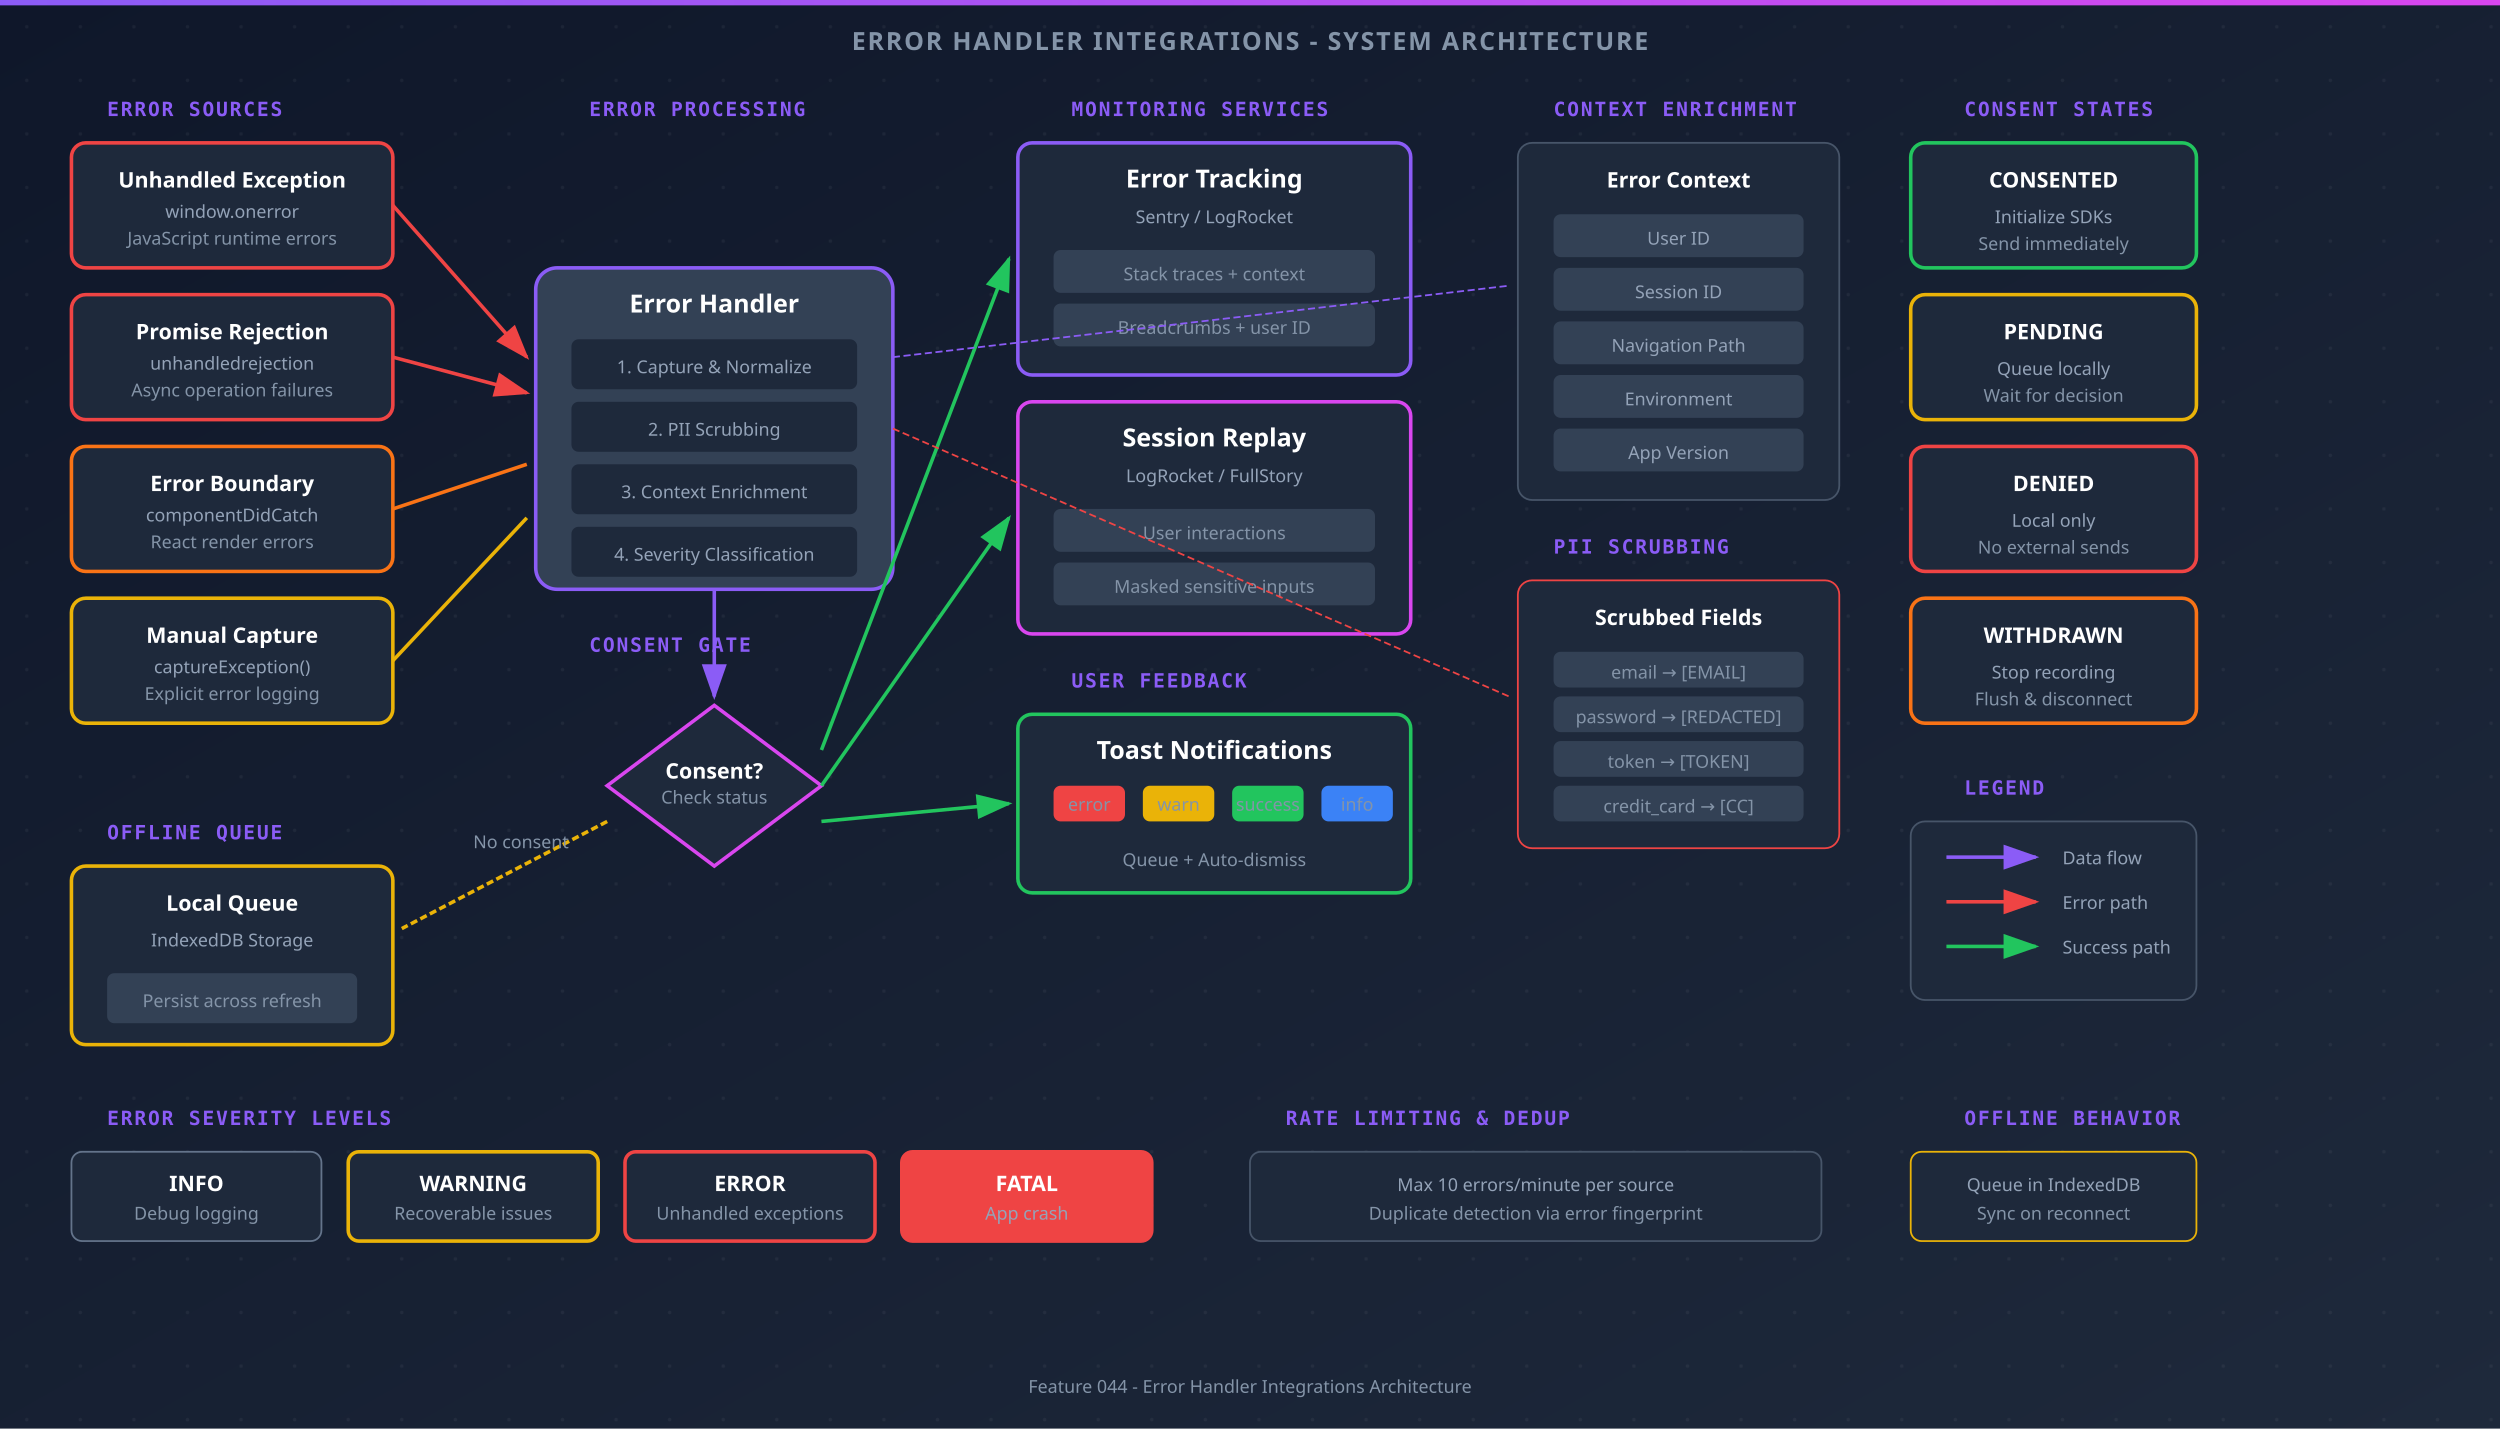
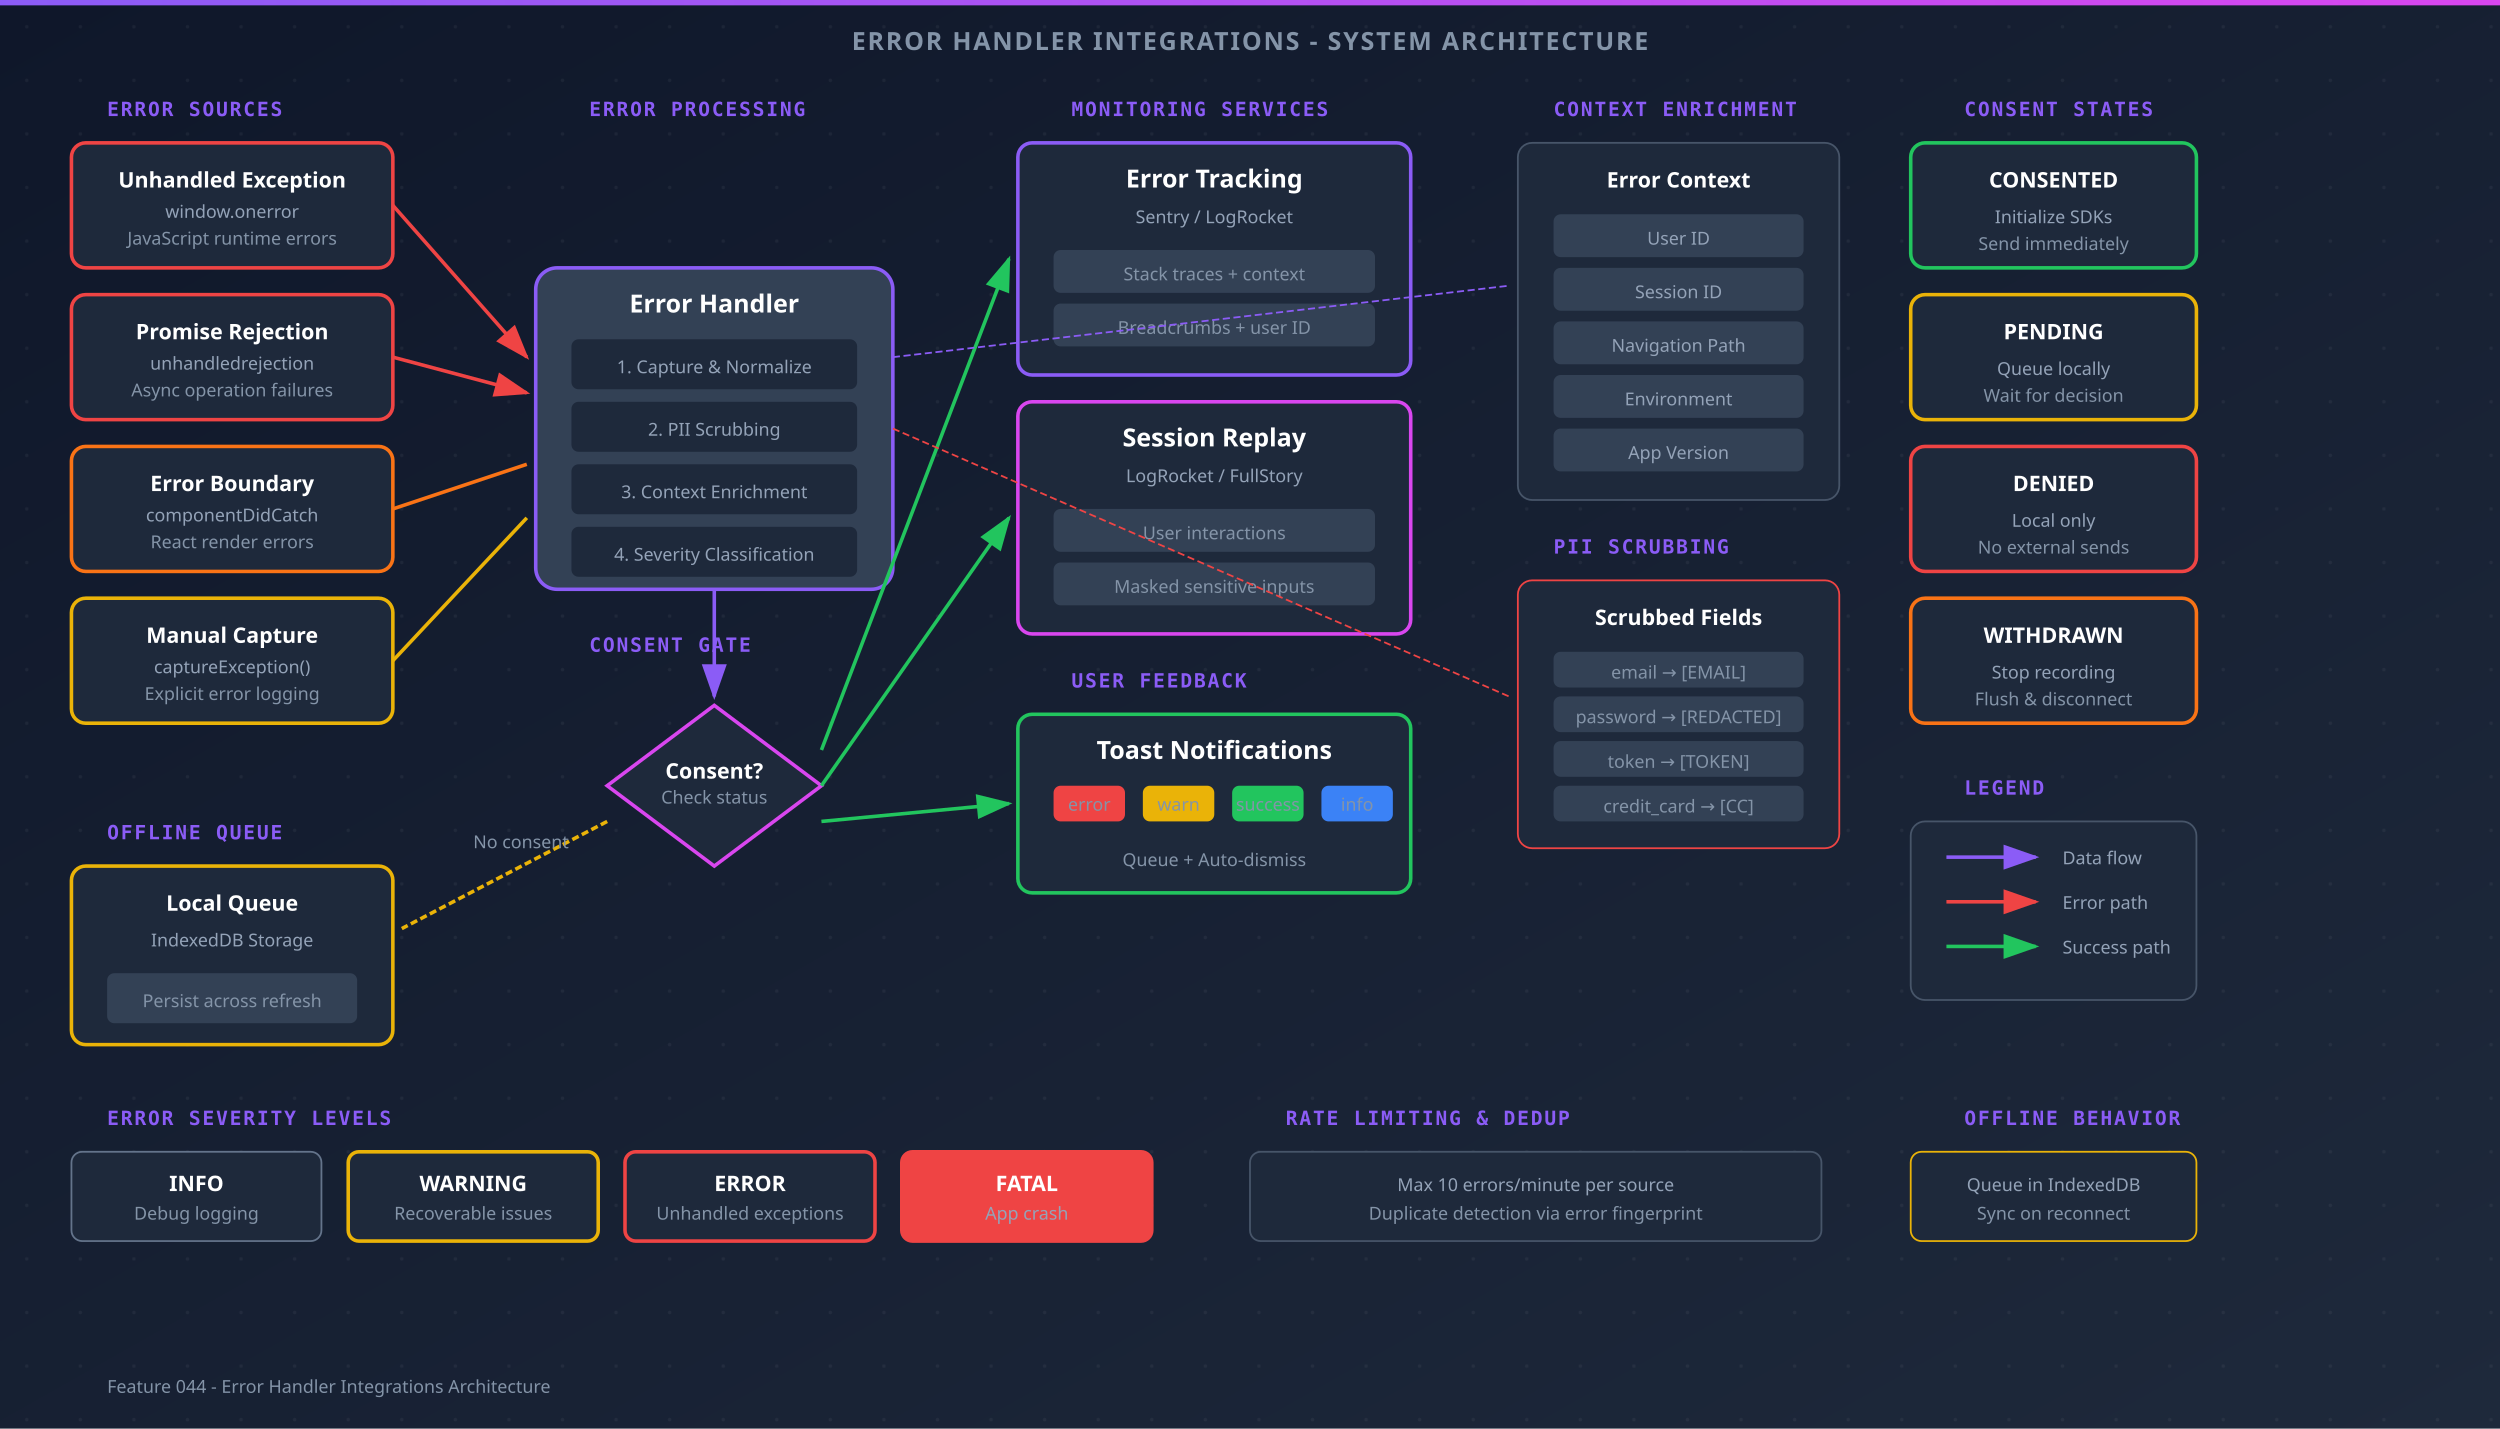
<svg xmlns="http://www.w3.org/2000/svg" viewBox="0 0 1400 800" width="1400" height="800">
  <defs>
    <linearGradient id="bgGrad" x1="0%" y1="0%" x2="100%" y2="100%">
      <stop offset="0%" style="stop-color:#0f172a" />
      <stop offset="100%" style="stop-color:#1e293b" />
    </linearGradient>
    <linearGradient id="accentGrad" x1="0%" y1="0%" x2="100%" y2="0%">
      <stop offset="0%" style="stop-color:#8b5cf6" />
      <stop offset="100%" style="stop-color:#d946ef" />
    </linearGradient>
    <linearGradient id="errorGrad" x1="0%" y1="0%" x2="100%" y2="0%">
      <stop offset="0%" style="stop-color:#ef4444" />
      <stop offset="100%" style="stop-color:#f97316" />
    </linearGradient>
    <linearGradient id="successGrad" x1="0%" y1="0%" x2="100%" y2="0%">
      <stop offset="0%" style="stop-color:#22c55e" />
      <stop offset="100%" style="stop-color:#10b981" />
    </linearGradient>
    <marker id="arrowhead" markerWidth="10" markerHeight="7" refX="9" refY="3.5" orient="auto">
      <polygon points="0 0, 10 3.5, 0 7" fill="#8b5cf6" />
    </marker>
    <marker id="arrowheadError" markerWidth="10" markerHeight="7" refX="9" refY="3.5" orient="auto">
      <polygon points="0 0, 10 3.5, 0 7" fill="#ef4444" />
    </marker>
    <marker id="arrowheadSuccess" markerWidth="10" markerHeight="7" refX="9" refY="3.5" orient="auto">
      <polygon points="0 0, 10 3.5, 0 7" fill="#22c55e" />
    </marker>
    <style>
      .heading-lg { fill: #ffffff; font-family: system-ui, sans-serif; font-size: 20px; font-weight: bold; }
      .heading { fill: #ffffff; font-family: system-ui, sans-serif; font-size: 14px; font-weight: bold; }
      .heading-sm { fill: #ffffff; font-family: system-ui, sans-serif; font-size: 12px; font-weight: bold; }
      .text-md { fill: #cbd5e1; font-family: system-ui, sans-serif; font-size: 12px; }
      .text-sm { fill: #94a3b8; font-family: system-ui, sans-serif; font-size: 10px; }
      .text-muted { fill: #8494a8; font-family: system-ui, sans-serif; font-size: 10px; }
      .annotation { fill: #8b5cf6; font-family: monospace; font-size: 10px; font-weight: 600; }
      .label-section { fill: #8b5cf6; font-family: monospace; font-size: 11px; font-weight: bold; letter-spacing: 1px; }
      .label-error { fill: #ef4444; font-family: monospace; font-size: 10px; font-weight: bold; }
      .label-success { fill: #22c55e; font-family: monospace; font-size: 10px; font-weight: bold; }
    </style>
  </defs>
  <rect width="1400" height="800" fill="url(#bgGrad)" />
  <g opacity="0.05">
    <pattern id="dots" width="30" height="30" patternUnits="userSpaceOnUse">
      <circle cx="15" cy="15" r="1" fill="#fff" />
    </pattern>
    <rect width="1400" height="800" fill="url(#dots)" />
  </g>
  <rect x="0" y="0" width="1400" height="3" fill="url(#accentGrad)" />
  <text x="700" y="28" text-anchor="middle" font-family="system-ui, sans-serif" font-size="14" font-weight="600" fill="#8494a8" letter-spacing="1">ERROR HANDLER INTEGRATIONS - SYSTEM ARCHITECTURE</text>
  <text x="60" y="65" class="label-section">ERROR SOURCES</text>
  <rect x="40" y="80" width="180" height="70" rx="8" fill="#1e293b" stroke="#ef4444" stroke-width="2" />
  <text x="130" y="105" text-anchor="middle" class="heading-sm">Unhandled Exception</text>
  <text x="130" y="122" text-anchor="middle" class="text-sm">window.onerror</text>
  <text x="130" y="137" text-anchor="middle" class="text-muted">JavaScript runtime errors</text>
  <rect x="40" y="165" width="180" height="70" rx="8" fill="#1e293b" stroke="#ef4444" stroke-width="2" />
  <text x="130" y="190" text-anchor="middle" class="heading-sm">Promise Rejection</text>
  <text x="130" y="207" text-anchor="middle" class="text-sm">unhandledrejection</text>
  <text x="130" y="222" text-anchor="middle" class="text-muted">Async operation failures</text>
  <rect x="40" y="250" width="180" height="70" rx="8" fill="#1e293b" stroke="#f97316" stroke-width="2" />
  <text x="130" y="275" text-anchor="middle" class="heading-sm">Error Boundary</text>
  <text x="130" y="292" text-anchor="middle" class="text-sm">componentDidCatch</text>
  <text x="130" y="307" text-anchor="middle" class="text-muted">React render errors</text>
  <rect x="40" y="335" width="180" height="70" rx="8" fill="#1e293b" stroke="#eab308" stroke-width="2" />
  <text x="130" y="360" text-anchor="middle" class="heading-sm">Manual Capture</text>
  <text x="130" y="377" text-anchor="middle" class="text-sm">captureException()</text>
  <text x="130" y="392" text-anchor="middle" class="text-muted">Explicit error logging</text>
  <text x="330" y="65" class="label-section">ERROR PROCESSING</text>
  <rect x="300" y="150" width="200" height="180" rx="12" fill="#334155" stroke="#8b5cf6" stroke-width="2" />
  <text x="400" y="175" text-anchor="middle" class="heading">Error Handler</text>
  <rect x="320" y="190" width="160" height="28" rx="4" fill="#1e293b" />
  <text x="400" y="209" text-anchor="middle" class="text-sm">1. Capture &amp; Normalize</text>
  <rect x="320" y="225" width="160" height="28" rx="4" fill="#1e293b" />
  <text x="400" y="244" text-anchor="middle" class="text-sm">2. PII Scrubbing</text>
  <rect x="320" y="260" width="160" height="28" rx="4" fill="#1e293b" />
  <text x="400" y="279" text-anchor="middle" class="text-sm">3. Context Enrichment</text>
  <rect x="320" y="295" width="160" height="28" rx="4" fill="#1e293b" />
  <text x="400" y="314" text-anchor="middle" class="text-sm">4. Severity Classification</text>
  <text x="330" y="365" class="label-section">CONSENT GATE</text>
  <polygon points="400,395 460,440 400,485 340,440" fill="#1e293b" stroke="#d946ef" stroke-width="2" />
  <text x="400" y="436" text-anchor="middle" class="heading-sm">Consent?</text>
  <text x="400" y="450" text-anchor="middle" class="text-muted">Check status</text>
  <text x="60" y="470" class="label-section">OFFLINE QUEUE</text>
  <rect x="40" y="485" width="180" height="100" rx="8" fill="#1e293b" stroke="#eab308" stroke-width="2" />
  <text x="130" y="510" text-anchor="middle" class="heading-sm">Local Queue</text>
  <text x="130" y="530" text-anchor="middle" class="text-sm">IndexedDB Storage</text>
  <rect x="60" y="545" width="140" height="28" rx="4" fill="#334155" />
  <text x="130" y="564" text-anchor="middle" class="text-muted">Persist across refresh</text>
  <text x="600" y="65" class="label-section">MONITORING SERVICES</text>
  <rect x="570" y="80" width="220" height="130" rx="8" fill="#1e293b" stroke="#8b5cf6" stroke-width="2" />
  <text x="680" y="105" text-anchor="middle" class="heading">Error Tracking</text>
  <text x="680" y="125" text-anchor="middle" class="text-sm">Sentry / LogRocket</text>
  <rect x="590" y="140" width="180" height="24" rx="4" fill="#334155" />
  <text x="680" y="157" text-anchor="middle" class="text-muted">Stack traces + context</text>
  <rect x="590" y="170" width="180" height="24" rx="4" fill="#334155" />
  <text x="680" y="187" text-anchor="middle" class="text-muted">Breadcrumbs + user ID</text>
  <rect x="570" y="225" width="220" height="130" rx="8" fill="#1e293b" stroke="#d946ef" stroke-width="2" />
  <text x="680" y="250" text-anchor="middle" class="heading">Session Replay</text>
  <text x="680" y="270" text-anchor="middle" class="text-sm">LogRocket / FullStory</text>
  <rect x="590" y="285" width="180" height="24" rx="4" fill="#334155" />
  <text x="680" y="302" text-anchor="middle" class="text-muted">User interactions</text>
  <rect x="590" y="315" width="180" height="24" rx="4" fill="#334155" />
  <text x="680" y="332" text-anchor="middle" class="text-muted">Masked sensitive inputs</text>
  <text x="600" y="385" class="label-section">USER FEEDBACK</text>
  <rect x="570" y="400" width="220" height="100" rx="8" fill="#1e293b" stroke="#22c55e" stroke-width="2" />
  <text x="680" y="425" text-anchor="middle" class="heading">Toast Notifications</text>
  <g transform="translate(590, 440)">
    <rect width="40" height="20" rx="4" fill="#ef4444" />
    <text x="20" y="14" text-anchor="middle" class="text-muted" fill="#fff">error</text>
  </g>
  <g transform="translate(640, 440)">
    <rect width="40" height="20" rx="4" fill="#eab308" />
    <text x="20" y="14" text-anchor="middle" class="text-muted" fill="#1a1a2e">warn</text>
  </g>
  <g transform="translate(690, 440)">
    <rect width="40" height="20" rx="4" fill="#22c55e" />
    <text x="20" y="14" text-anchor="middle" class="text-muted" fill="#fff">success</text>
  </g>
  <g transform="translate(740, 440)">
    <rect width="40" height="20" rx="4" fill="#3b82f6" />
    <text x="20" y="14" text-anchor="middle" class="text-muted" fill="#fff">info</text>
  </g>
  <text x="680" y="485" text-anchor="middle" class="text-muted">Queue + Auto-dismiss</text>
  <text x="870" y="65" class="label-section">CONTEXT ENRICHMENT</text>
  <rect x="850" y="80" width="180" height="200" rx="8" fill="#1e293b" stroke="#475569" stroke-width="1" />
  <text x="940" y="105" text-anchor="middle" class="heading-sm">Error Context</text>
  <rect x="870" y="120" width="140" height="24" rx="4" fill="#334155" />
  <text x="940" y="137" text-anchor="middle" class="text-sm">User ID</text>
  <rect x="870" y="150" width="140" height="24" rx="4" fill="#334155" />
  <text x="940" y="167" text-anchor="middle" class="text-sm">Session ID</text>
  <rect x="870" y="180" width="140" height="24" rx="4" fill="#334155" />
  <text x="940" y="197" text-anchor="middle" class="text-sm">Navigation Path</text>
  <rect x="870" y="210" width="140" height="24" rx="4" fill="#334155" />
  <text x="940" y="227" text-anchor="middle" class="text-sm">Environment</text>
  <rect x="870" y="240" width="140" height="24" rx="4" fill="#334155" />
  <text x="940" y="257" text-anchor="middle" class="text-sm">App Version</text>
  <text x="870" y="310" class="label-section">PII SCRUBBING</text>
  <rect x="850" y="325" width="180" height="150" rx="8" fill="#1e293b" stroke="#ef4444" stroke-width="1" />
  <text x="940" y="350" text-anchor="middle" class="heading-sm">Scrubbed Fields</text>
  <rect x="870" y="365" width="140" height="20" rx="4" fill="#334155" />
  <text x="940" y="380" text-anchor="middle" class="text-muted">email → [EMAIL]</text>
  <rect x="870" y="390" width="140" height="20" rx="4" fill="#334155" />
  <text x="940" y="405" text-anchor="middle" class="text-muted">password → [REDACTED]</text>
  <rect x="870" y="415" width="140" height="20" rx="4" fill="#334155" />
  <text x="940" y="430" text-anchor="middle" class="text-muted">token → [TOKEN]</text>
  <rect x="870" y="440" width="140" height="20" rx="4" fill="#334155" />
  <text x="940" y="455" text-anchor="middle" class="text-muted">credit_card → [CC]</text>
  <text x="1100" y="65" class="label-section">CONSENT STATES</text>
  <rect x="1070" y="80" width="160" height="70" rx="8" fill="#1e293b" stroke="#22c55e" stroke-width="2" />
  <text x="1150" y="105" text-anchor="middle" class="heading-sm" fill="#22c55e">CONSENTED</text>
  <text x="1150" y="125" text-anchor="middle" class="text-sm">Initialize SDKs</text>
  <text x="1150" y="140" text-anchor="middle" class="text-muted">Send immediately</text>
  <rect x="1070" y="165" width="160" height="70" rx="8" fill="#1e293b" stroke="#eab308" stroke-width="2" />
  <text x="1150" y="190" text-anchor="middle" class="heading-sm" fill="#eab308">PENDING</text>
  <text x="1150" y="210" text-anchor="middle" class="text-sm">Queue locally</text>
  <text x="1150" y="225" text-anchor="middle" class="text-muted">Wait for decision</text>
  <rect x="1070" y="250" width="160" height="70" rx="8" fill="#1e293b" stroke="#ef4444" stroke-width="2" />
  <text x="1150" y="275" text-anchor="middle" class="heading-sm" fill="#ef4444">DENIED</text>
  <text x="1150" y="295" text-anchor="middle" class="text-sm">Local only</text>
  <text x="1150" y="310" text-anchor="middle" class="text-muted">No external sends</text>
  <rect x="1070" y="335" width="160" height="70" rx="8" fill="#1e293b" stroke="#f97316" stroke-width="2" />
  <text x="1150" y="360" text-anchor="middle" class="heading-sm" fill="#f97316">WITHDRAWN</text>
  <text x="1150" y="380" text-anchor="middle" class="text-sm">Stop recording</text>
  <text x="1150" y="395" text-anchor="middle" class="text-muted">Flush &amp; disconnect</text>
  <text x="1100" y="445" class="label-section">LEGEND</text>
  <rect x="1070" y="460" width="160" height="100" rx="8" fill="#1e293b" stroke="#475569" stroke-width="1" />
  <line x1="1090" y1="480" x2="1140" y2="480" stroke="#8b5cf6" stroke-width="2" marker-end="url(#arrowhead)" />
  <text x="1155" y="484" class="text-sm">Data flow</text>
  <line x1="1090" y1="505" x2="1140" y2="505" stroke="#ef4444" stroke-width="2" marker-end="url(#arrowheadError)" />
  <text x="1155" y="509" class="text-sm">Error path</text>
  <line x1="1090" y1="530" x2="1140" y2="530" stroke="#22c55e" stroke-width="2" marker-end="url(#arrowheadSuccess)" />
  <text x="1155" y="534" class="text-sm">Success path</text>
  <line x1="220" y1="115" x2="295" y2="200" stroke="#ef4444" stroke-width="2" marker-end="url(#arrowheadError)" />
  <line x1="220" y1="200" x2="295" y2="220" stroke="#ef4444" stroke-width="2" marker-end="url(#arrowheadError)" />
  <line x1="220" y1="285" x2="295" y2="260" stroke="#f97316" stroke-width="2" />
  <line x1="220" y1="370" x2="295" y2="290" stroke="#eab308" stroke-width="2" />
  <line x1="400" y1="330" x2="400" y2="390" stroke="#8b5cf6" stroke-width="2" marker-end="url(#arrowhead)" />
  <line x1="460" y1="420" x2="565" y2="145" stroke="#22c55e" stroke-width="2" marker-end="url(#arrowheadSuccess)" />
  <line x1="460" y1="440" x2="565" y2="290" stroke="#22c55e" stroke-width="2" marker-end="url(#arrowheadSuccess)" />
  <line x1="460" y1="460" x2="565" y2="450" stroke="#22c55e" stroke-width="2" marker-end="url(#arrowheadSuccess)" />
  <line x1="340" y1="460" x2="225" y2="520" stroke="#eab308" stroke-width="2" stroke-dasharray="4,2" />
  <text x="265" y="475" class="text-muted">No consent</text>
  <line x1="500" y1="200" x2="845" y2="160" stroke="#8b5cf6" stroke-width="1" stroke-dasharray="4,2" />
  <line x1="500" y1="240" x2="845" y2="390" stroke="#ef4444" stroke-width="1" stroke-dasharray="4,2" />
  <text x="60" y="630" class="label-section">ERROR SEVERITY LEVELS</text>
  <g transform="translate(40, 645)">
    <rect width="140" height="50" rx="6" fill="#1e293b" stroke="#64748b" stroke-width="1" />
    <text x="70" y="22" text-anchor="middle" class="heading-sm">INFO</text>
    <text x="70" y="38" text-anchor="middle" class="text-muted">Debug logging</text>
  </g>
  <g transform="translate(195, 645)">
    <rect width="140" height="50" rx="6" fill="#1e293b" stroke="#eab308" stroke-width="2" />
    <text x="70" y="22" text-anchor="middle" class="heading-sm" fill="#eab308">WARNING</text>
    <text x="70" y="38" text-anchor="middle" class="text-muted">Recoverable issues</text>
  </g>
  <g transform="translate(350, 645)">
    <rect width="140" height="50" rx="6" fill="#1e293b" stroke="#ef4444" stroke-width="2" />
    <text x="70" y="22" text-anchor="middle" class="heading-sm" fill="#ef4444">ERROR</text>
    <text x="70" y="38" text-anchor="middle" class="text-muted">Unhandled exceptions</text>
  </g>
  <g transform="translate(505, 645)">
    <rect width="140" height="50" rx="6" fill="#ef4444" stroke="#ef4444" stroke-width="2" />
    <text x="70" y="22" text-anchor="middle" class="heading-sm" fill="#fff">FATAL</text>
    <text x="70" y="38" text-anchor="middle" class="text-sm" fill="#fff">App crash</text>
  </g>
  <text x="720" y="630" class="label-section">RATE LIMITING &amp; DEDUP</text>
  <rect x="700" y="645" width="320" height="50" rx="6" fill="#1e293b" stroke="#475569" stroke-width="1" />
  <text x="860" y="667" text-anchor="middle" class="text-sm">Max 10 errors/minute per source</text>
  <text x="860" y="683" text-anchor="middle" class="text-muted">Duplicate detection via error fingerprint</text>
  <text x="1100" y="630" class="label-section">OFFLINE BEHAVIOR</text>
  <rect x="1070" y="645" width="160" height="50" rx="6" fill="#1e293b" stroke="#eab308" stroke-width="1" />
  <text x="1150" y="667" text-anchor="middle" class="text-sm">Queue in IndexedDB</text>
  <text x="1150" y="683" text-anchor="middle" class="text-muted">Sync on reconnect</text>
-   <text x="700" y="780" text-anchor="middle" class="text-muted">Feature 044 - Error Handler Integrations Architecture</text>
+   <text x="60" y="780" text-anchor="start" class="text-muted">Feature 044 - Error Handler Integrations Architecture</text>
</svg>
